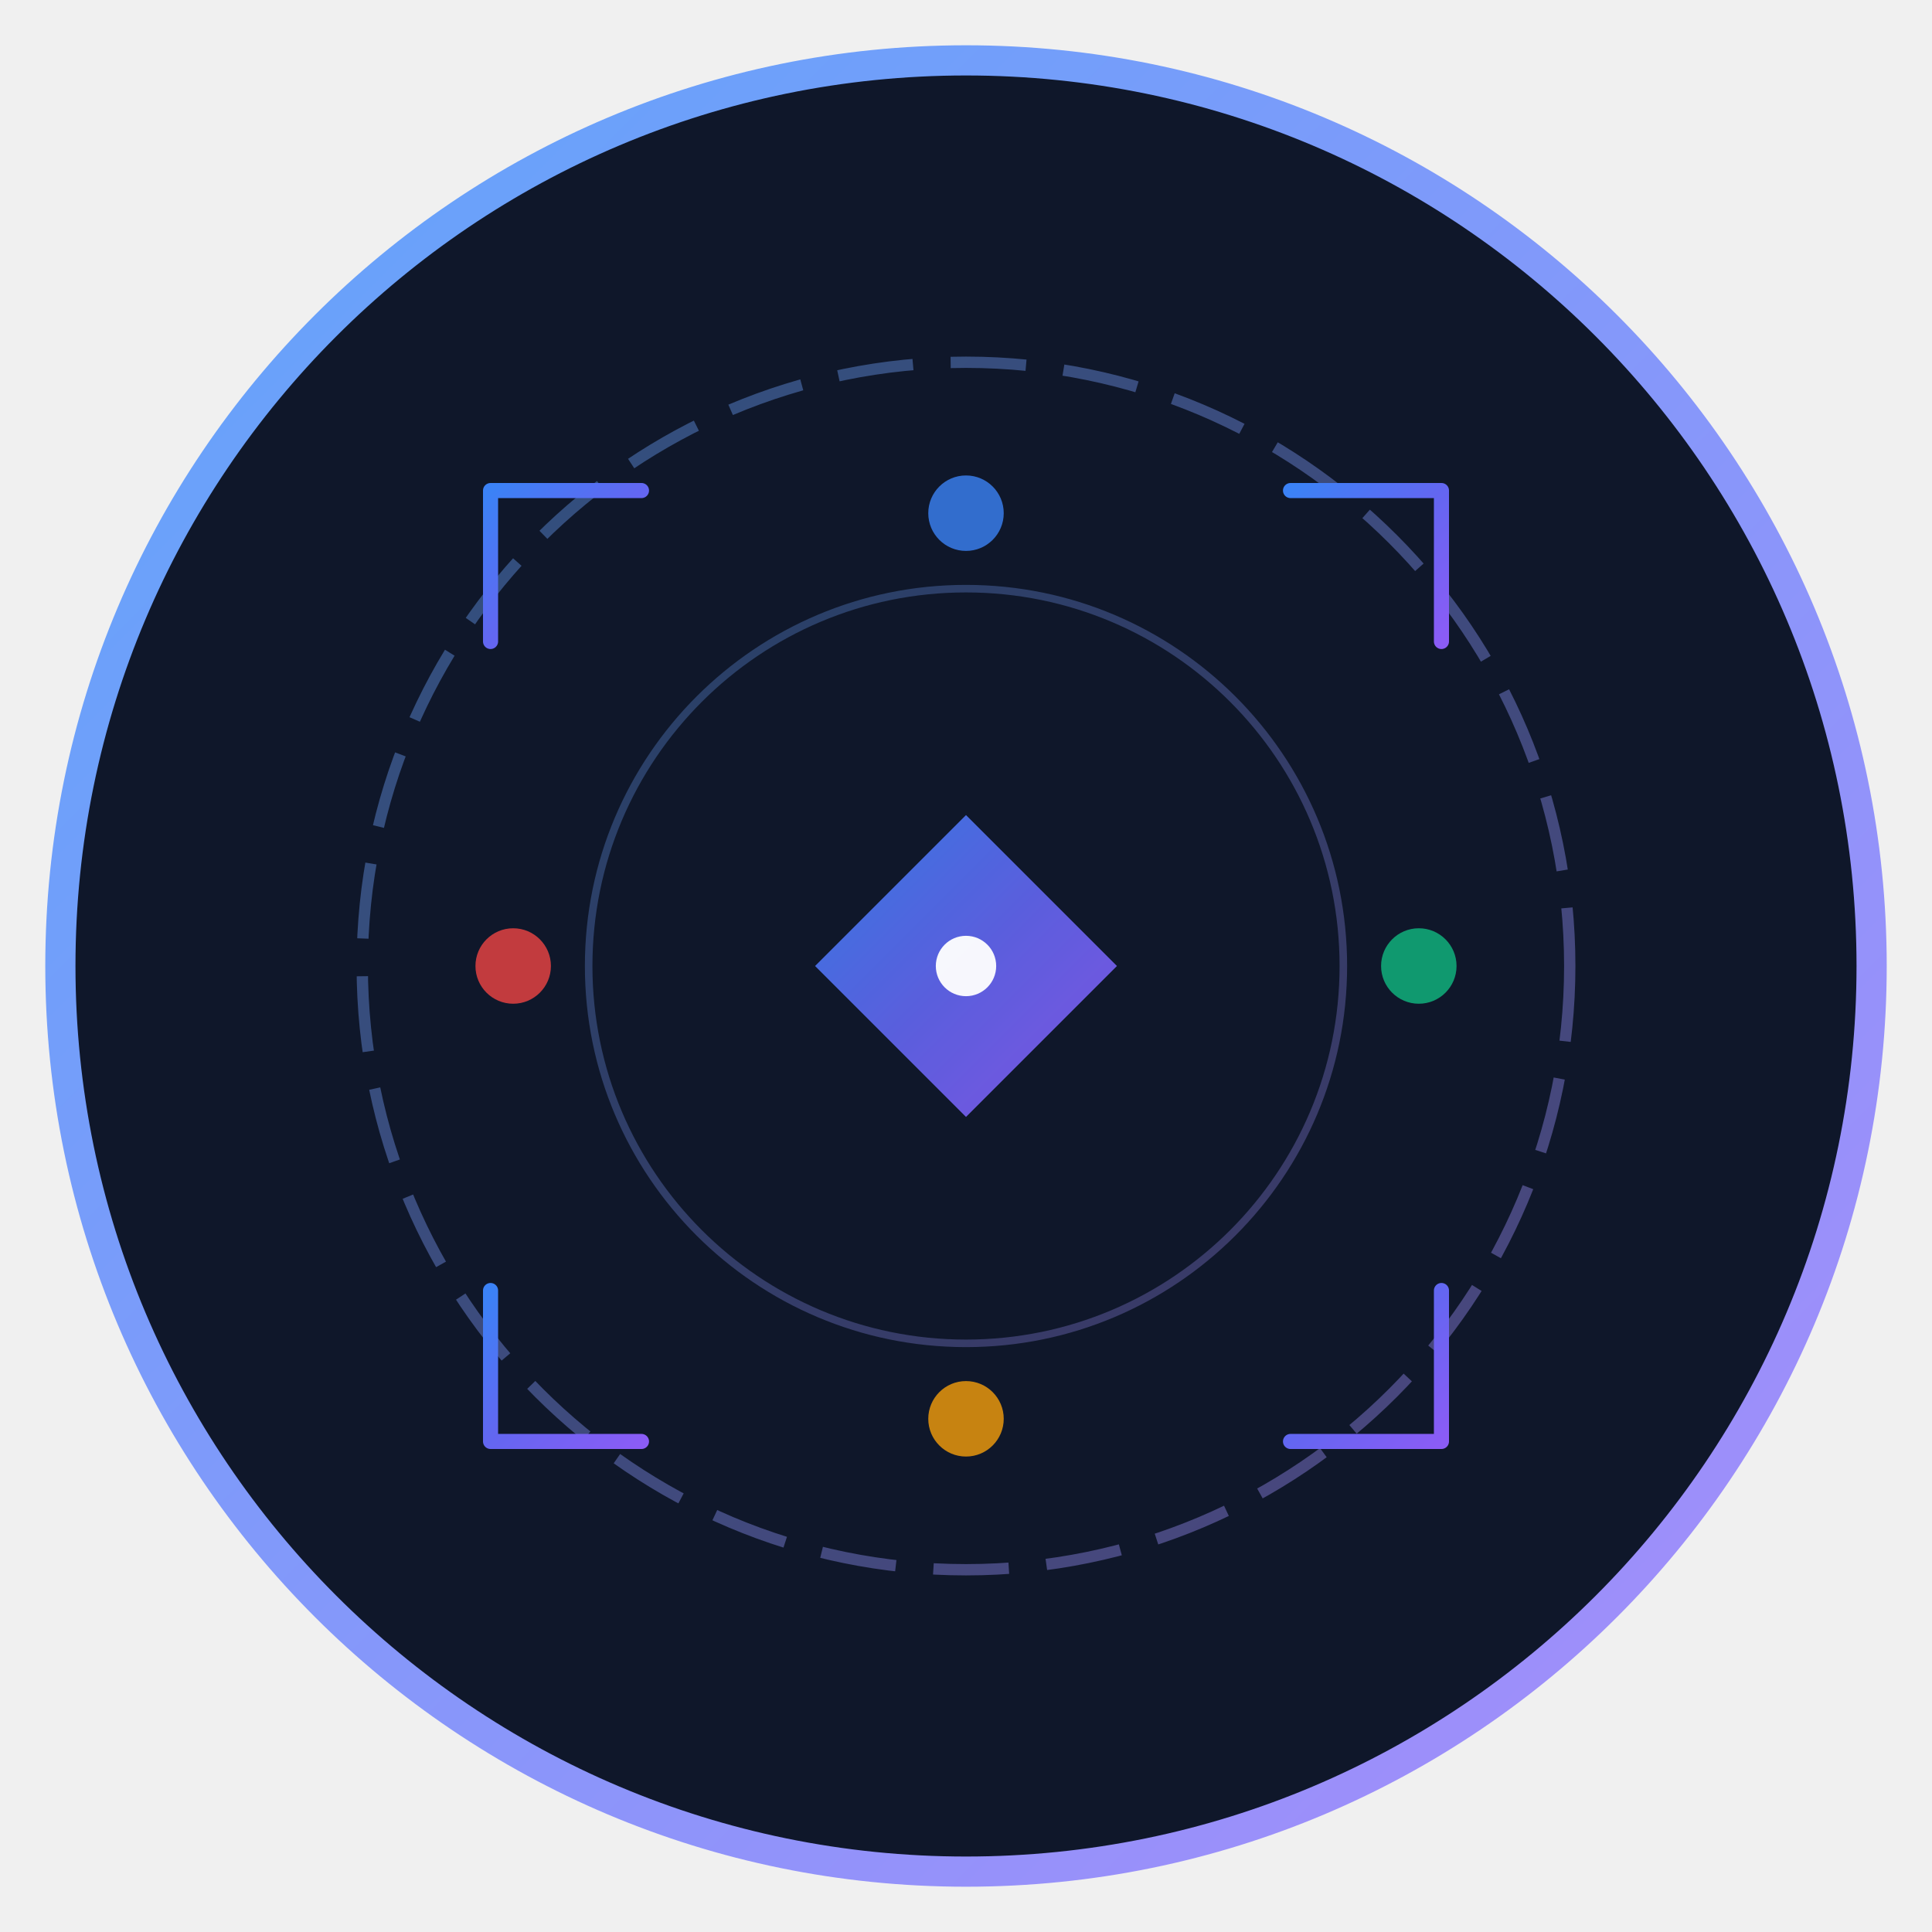
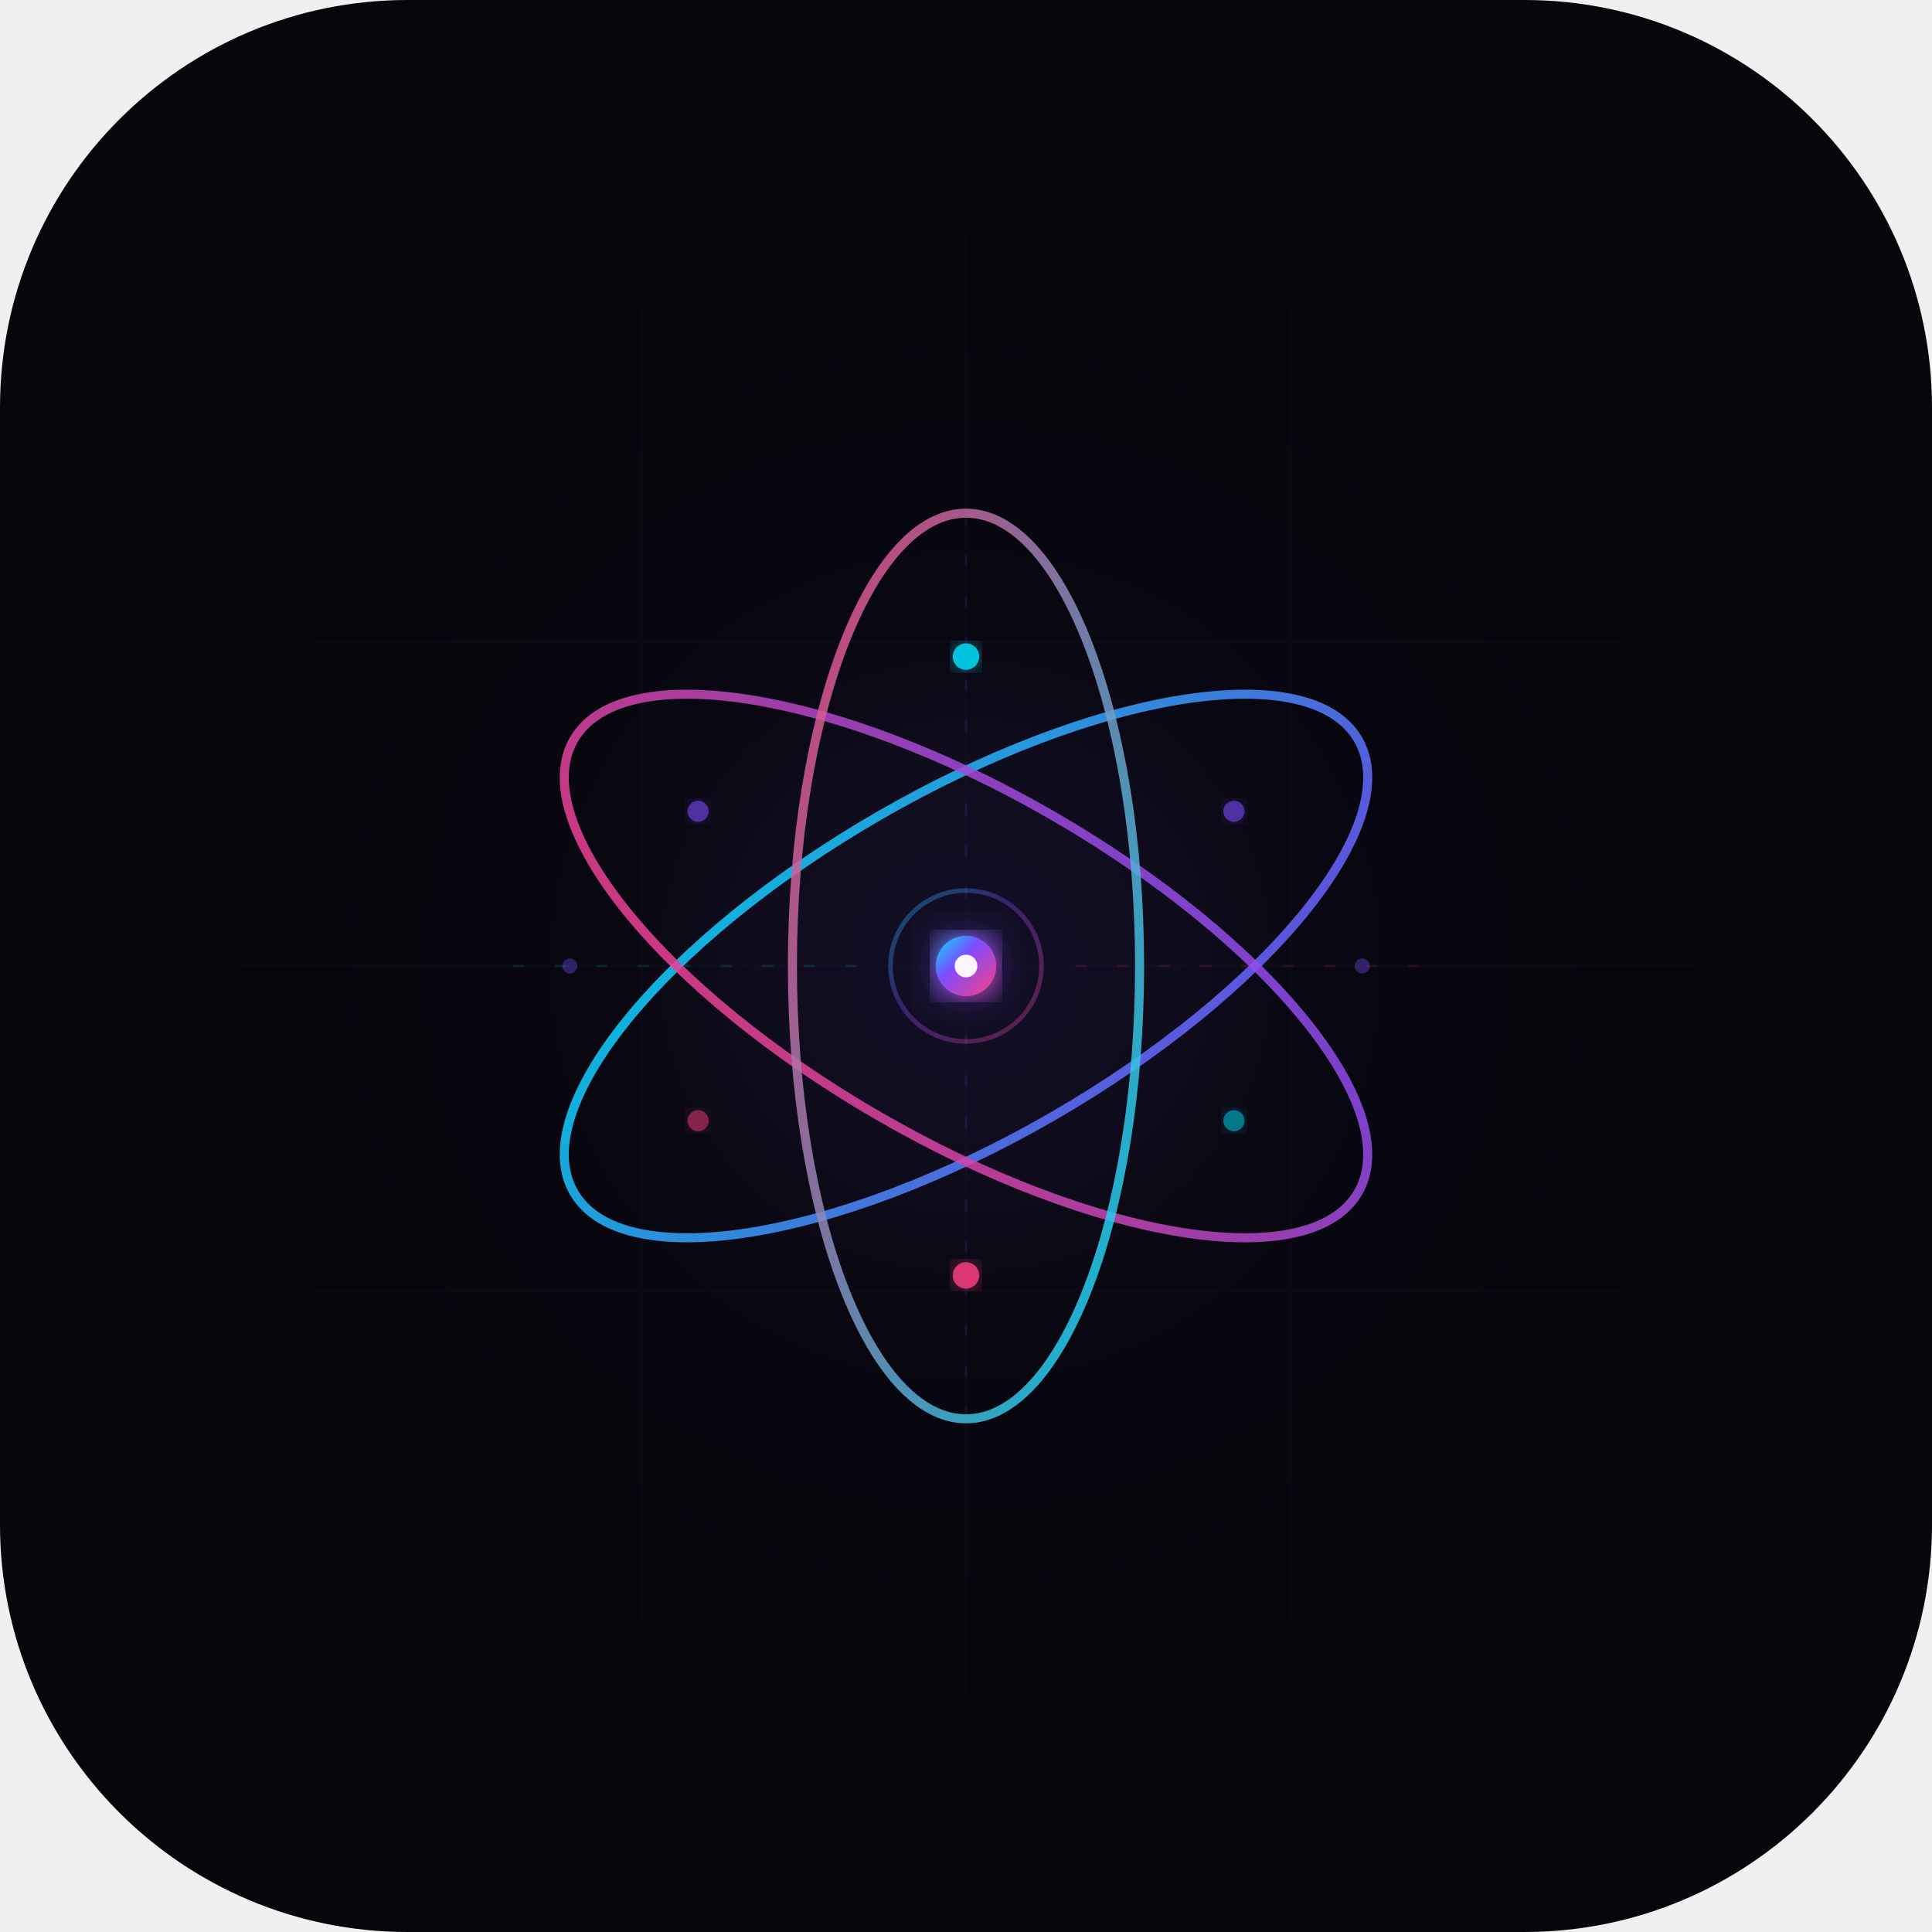
- <svg xmlns="http://www.w3.org/2000/svg" viewBox="0 0 512 512" fill="none">
+ <svg xmlns="http://www.w3.org/2000/svg" viewBox="0 0 512 512" width="512" height="512">
  <defs>
-     <linearGradient id="glow" x1="0%" y1="0%" x2="100%" y2="100%">
-       <stop offset="0%" stop-color="#3b82f6" />
-       <stop offset="50%" stop-color="#6366f1" />
-       <stop offset="100%" stop-color="#8b5cf6" />
+     <linearGradient id="ring1" x1="0%" y1="0%" x2="100%" y2="100%">
+       <stop offset="0%" stop-color="#00E5FF" />
+       <stop offset="100%" stop-color="#7C4DFF" />
    </linearGradient>
-     <linearGradient id="ring" x1="0%" y1="0%" x2="100%" y2="100%">
-       <stop offset="0%" stop-color="#60a5fa" />
-       <stop offset="100%" stop-color="#a78bfa" />
+     <linearGradient id="ring2" x1="100%" y1="0%" x2="0%" y2="100%">
+       <stop offset="0%" stop-color="#7C4DFF" />
+       <stop offset="100%" stop-color="#FF4081" />
    </linearGradient>
+     <linearGradient id="ring3" x1="0%" y1="100%" x2="100%" y2="0%">
+       <stop offset="0%" stop-color="#FF4081" />
+       <stop offset="100%" stop-color="#00E5FF" />
+     </linearGradient>
+     <linearGradient id="coreGrad" x1="0%" y1="0%" x2="100%" y2="100%">
+       <stop offset="0%" stop-color="#00E5FF" />
+       <stop offset="40%" stop-color="#7C4DFF" />
+       <stop offset="100%" stop-color="#FF4081" />
+     </linearGradient>
+     <radialGradient id="bgRadial" cx="50%" cy="50%" r="45%">
+       <stop offset="0%" stop-color="#7C4DFF" stop-opacity="0.07" />
+       <stop offset="100%" stop-color="transparent" />
+     </radialGradient>
+     <filter id="coreGlow">
+       <feGaussianBlur in="SourceGraphic" stdDeviation="8" result="g1" />
+       <feGaussianBlur in="SourceGraphic" stdDeviation="3" result="g2" />
+       <feMerge>
+         <feMergeNode in="g1" />
+         <feMergeNode in="g2" />
+         <feMergeNode in="SourceGraphic" />
+       </feMerge>
+     </filter>
+     <filter id="softGlow">
+       <feGaussianBlur in="SourceGraphic" stdDeviation="14" />
+     </filter>
+     <filter id="tinyGlow">
+       <feGaussianBlur in="SourceGraphic" stdDeviation="3.5" result="g" />
+       <feMerge>
+         <feMergeNode in="g" />
+         <feMergeNode in="SourceGraphic" />
+       </feMerge>
+     </filter>
  </defs>
-   <circle cx="256" cy="256" r="240" fill="#0f172a" stroke="url(#ring)" stroke-width="8" />
-   <circle cx="256" cy="256" r="160" fill="none" stroke="url(#ring)" stroke-width="3" stroke-dasharray="20 10" opacity="0.4" />
-   <circle cx="256" cy="256" r="100" fill="none" stroke="url(#ring)" stroke-width="2" opacity="0.3" />
-   <line x1="256" y1="56" x2="256" y2="156" stroke="url(#glow)" stroke-width="3" stroke-linecap="round" opacity="0.6" />
-   <line x1="256" y1="356" x2="256" y2="456" stroke="url(#glow)" stroke-width="3" stroke-linecap="round" opacity="0.6" />
-   <line x1="56" y1="256" x2="156" y2="256" stroke="url(#glow)" stroke-width="3" stroke-linecap="round" opacity="0.6" />
-   <line x1="356" y1="256" x2="456" y2="256" stroke="url(#glow)" stroke-width="3" stroke-linecap="round" opacity="0.6" />
-   <path d="M130 170 L130 130 L170 130" fill="none" stroke="url(#glow)" stroke-width="4" stroke-linecap="round" stroke-linejoin="round" />
-   <path d="M342 130 L382 130 L382 170" fill="none" stroke="url(#glow)" stroke-width="4" stroke-linecap="round" stroke-linejoin="round" />
-   <path d="M130 342 L130 382 L170 382" fill="none" stroke="url(#glow)" stroke-width="4" stroke-linecap="round" stroke-linejoin="round" />
-   <path d="M342 382 L382 382 L382 342" fill="none" stroke="url(#glow)" stroke-width="4" stroke-linecap="round" stroke-linejoin="round" />
-   <path d="M256 216 L296 256 L256 296 L216 256 Z" fill="url(#glow)" opacity="0.9" />
-   <circle cx="256" cy="256" r="8" fill="#ffffff" opacity="0.95" />
-   <circle cx="256" cy="136" r="10" fill="#3b82f6" opacity="0.8" />
-   <circle cx="376" cy="256" r="10" fill="#10b981" opacity="0.8" />
-   <circle cx="256" cy="376" r="10" fill="#f59e0b" opacity="0.8" />
-   <circle cx="136" cy="256" r="10" fill="#ef4444" opacity="0.8" />
-   <text x="256" y="268" text-anchor="middle" font-family="system-ui, -apple-system, sans-serif" font-size="36" font-weight="800" fill="white" letter-spacing="4" opacity="0.0">MC</text>
+   <rect width="512" height="512" rx="108" fill="#06060C" />
+   <rect width="512" height="512" rx="108" fill="url(#bgRadial)" />
+   <g opacity="0.025">
+     <line x1="60" y1="170" x2="452" y2="170" stroke="#7C4DFF" stroke-width="0.6" />
+     <line x1="60" y1="256" x2="452" y2="256" stroke="#7C4DFF" stroke-width="0.6" />
+     <line x1="60" y1="342" x2="452" y2="342" stroke="#7C4DFF" stroke-width="0.6" />
+     <line x1="170" y1="60" x2="170" y2="452" stroke="#7C4DFF" stroke-width="0.6" />
+     <line x1="256" y1="60" x2="256" y2="452" stroke="#7C4DFF" stroke-width="0.6" />
+     <line x1="342" y1="60" x2="342" y2="452" stroke="#7C4DFF" stroke-width="0.6" />
+   </g>
+   <g transform="translate(256, 256)">
+     <circle cx="0" cy="0" r="70" fill="#7C4DFF" opacity="0.04" filter="url(#softGlow)" />
+     <ellipse cx="0" cy="0" rx="120" ry="46" transform="rotate(-30)" fill="none" stroke="url(#ring1)" stroke-width="2.4" opacity="0.85" />
+     <ellipse cx="0" cy="0" rx="120" ry="46" transform="rotate(30)" fill="none" stroke="url(#ring2)" stroke-width="2.4" opacity="0.85" />
+     <ellipse cx="0" cy="0" rx="120" ry="46" transform="rotate(90)" fill="none" stroke="url(#ring3)" stroke-width="2.4" opacity="0.85" />
+     <circle cx="0" cy="-82" r="3.5" fill="#00E5FF" filter="url(#tinyGlow)" opacity="0.85" />
+     <circle cx="-71" cy="-41" r="2.8" fill="#7C4DFF" filter="url(#tinyGlow)" opacity="0.6" />
+     <circle cx="71" cy="-41" r="2.8" fill="#7C4DFF" filter="url(#tinyGlow)" opacity="0.6" />
+     <circle cx="0" cy="82" r="3.5" fill="#FF4081" filter="url(#tinyGlow)" opacity="0.85" />
+     <circle cx="-71" cy="41" r="2.8" fill="#FF4081" filter="url(#tinyGlow)" opacity="0.5" />
+     <circle cx="71" cy="41" r="2.8" fill="#00E5FF" filter="url(#tinyGlow)" opacity="0.5" />
+     <circle cx="-105" cy="0" r="2" fill="#7C4DFF" opacity="0.35" />
+     <circle cx="105" cy="0" r="2" fill="#7C4DFF" opacity="0.35" />
+     <line x1="-120" y1="0" x2="-26" y2="0" stroke="#00E5FF" stroke-width="0.6" opacity="0.12" stroke-dasharray="3,8" />
+     <line x1="120" y1="0" x2="26" y2="0" stroke="#FF4081" stroke-width="0.6" opacity="0.12" stroke-dasharray="3,8" />
+     <line x1="0" y1="-120" x2="0" y2="-18" stroke="#7C4DFF" stroke-width="0.6" opacity="0.12" stroke-dasharray="3,8" />
+     <line x1="0" y1="120" x2="0" y2="18" stroke="#7C4DFF" stroke-width="0.6" opacity="0.12" stroke-dasharray="3,8" />
+     <circle cx="0" cy="0" r="20" fill="none" stroke="url(#coreGrad)" stroke-width="1.2" opacity="0.35" />
+     <circle cx="0" cy="0" r="12" fill="#7C4DFF" opacity="0.1" filter="url(#coreGlow)" />
+     <circle cx="0" cy="0" r="8" fill="url(#coreGrad)" filter="url(#coreGlow)" />
+     <circle cx="0" cy="0" r="3" fill="white" opacity="0.95" />
+   </g>
</svg>
